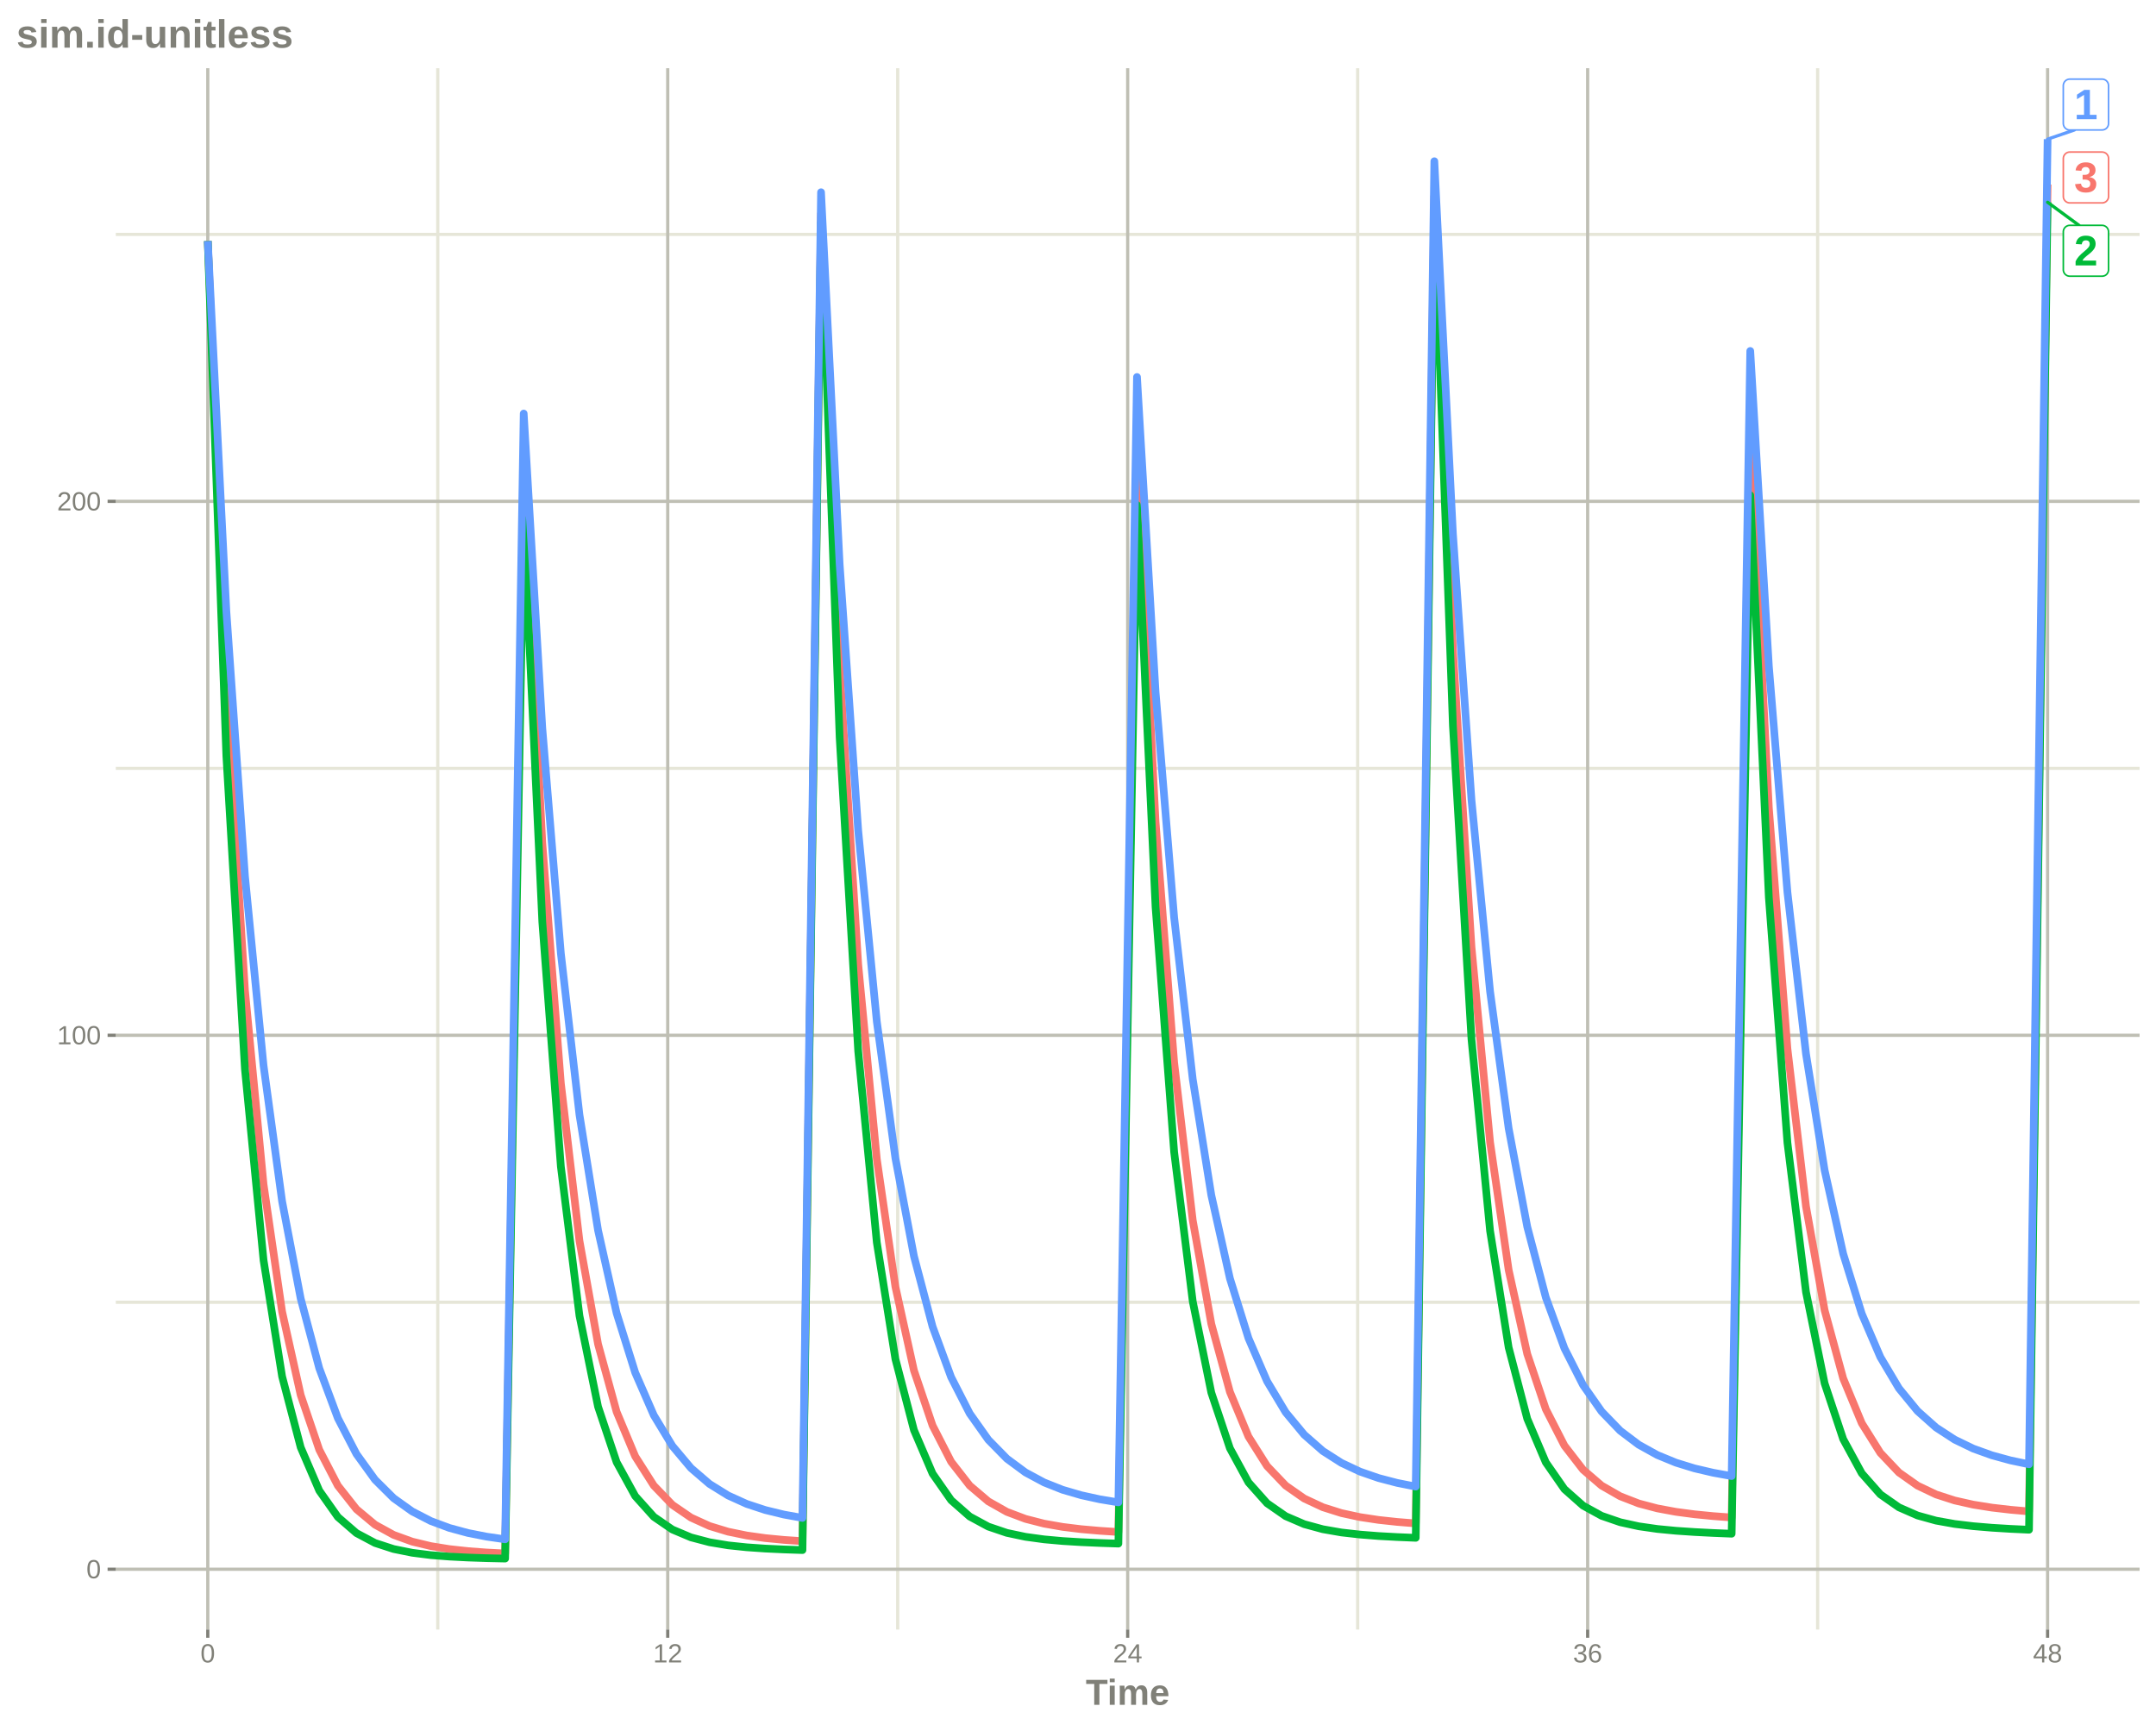
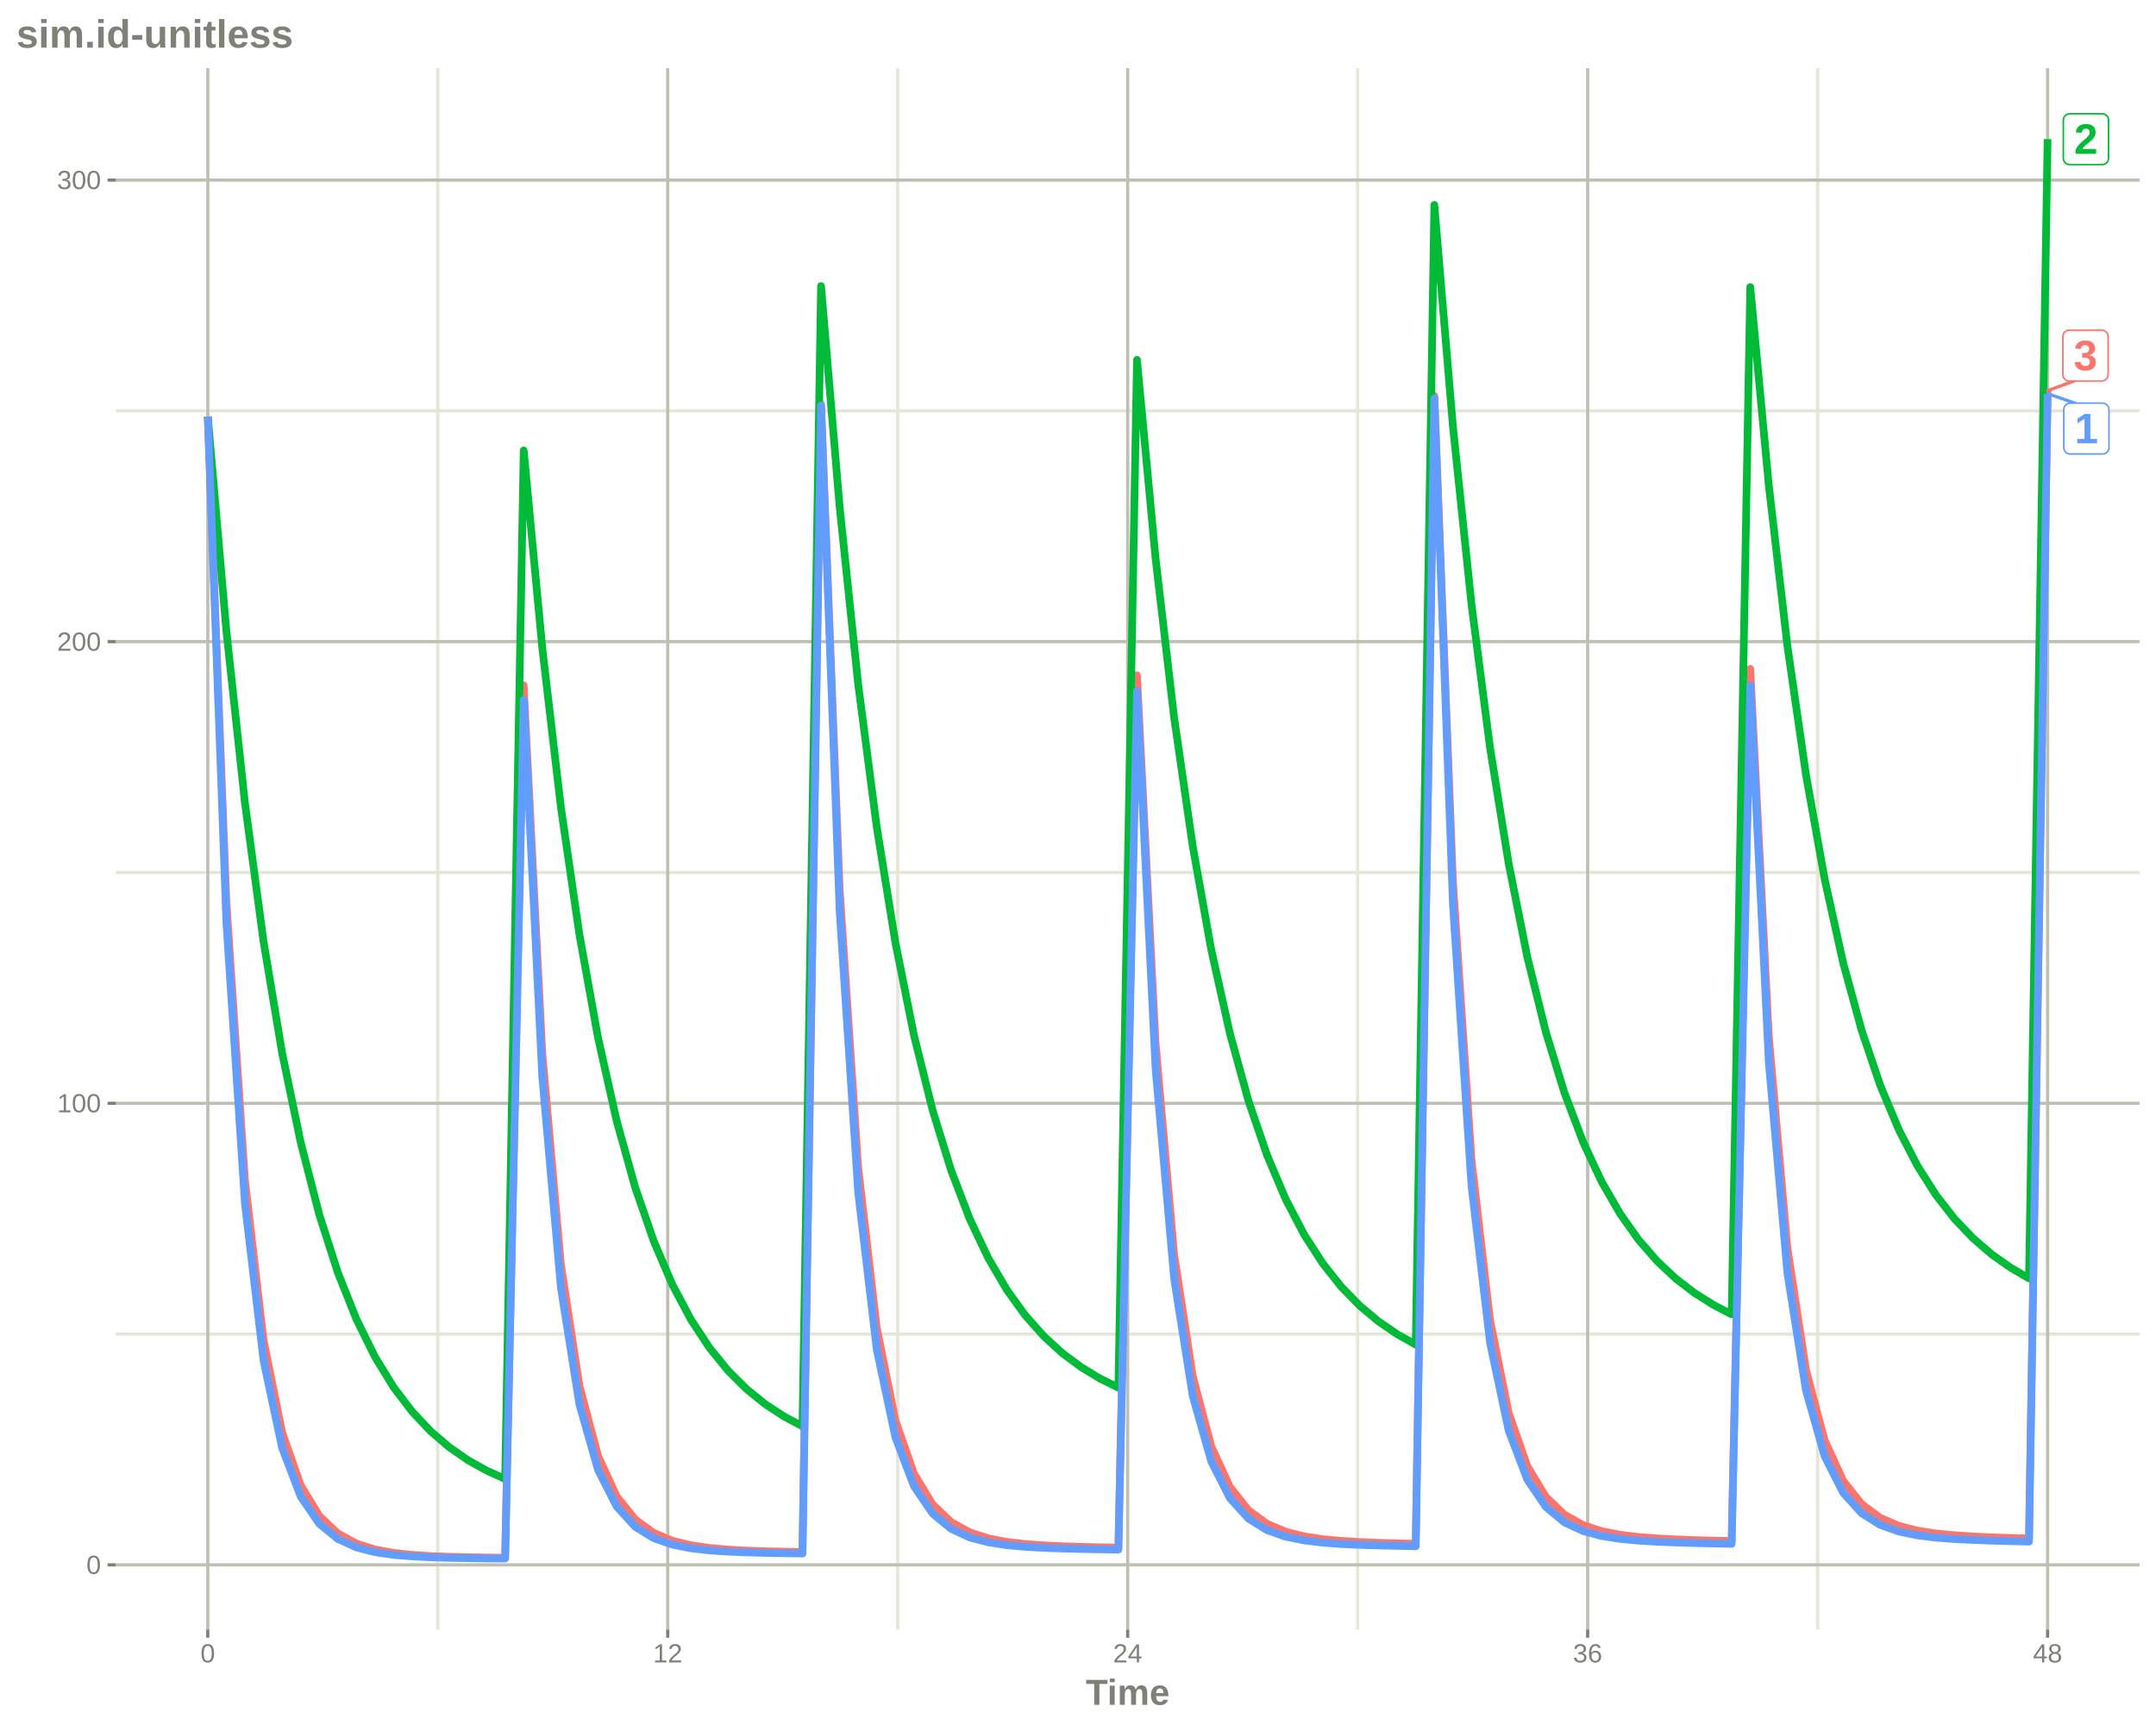
<svg xmlns="http://www.w3.org/2000/svg" viewBox="0 0 720.00 576.00">
  <defs>
    <style type="text/css">
    line, polyline, polygon, path, rect, circle {
      fill: none;
      stroke: #000000;
      stroke-linecap: round;
      stroke-linejoin: round;
      stroke-miterlimit: 10.00;
    }
  </style>
  </defs>
  <rect width="100%" height="100%" style="stroke: none; fill: #FFFFFF;" />
  <rect x="0.00" y="0.00" width="720.00" height="576.00" style="stroke-width: 1.07; stroke: #FFFFFF; fill: #FFFFFF;" />
  <defs>
    <clipPath id="cpMzguNjd8NzE0LjUyfDU0NC4xM3wyMi43Nw==">
      <rect x="38.67" y="22.77" width="675.85" height="521.36" />
    </clipPath>
  </defs>
  <rect x="38.67" y="22.77" width="675.85" height="521.36" style="stroke-width: 1.07; stroke: none; fill: #FFFFFF;" clip-path="url(#cpMzguNjd8NzE0LjUyfDU0NC4xM3wyMi43Nw==)" />
-   <polyline points="38.67,434.84 714.52,434.84 " style="stroke-width: 1.07; stroke: #E6E6D8; stroke-linecap: butt;" clip-path="url(#cpMzguNjd8NzE0LjUyfDU0NC4xM3wyMi43Nw==)" />
-   <polyline points="38.67,256.56 714.52,256.56 " style="stroke-width: 1.07; stroke: #E6E6D8; stroke-linecap: butt;" clip-path="url(#cpMzguNjd8NzE0LjUyfDU0NC4xM3wyMi43Nw==)" />
-   <polyline points="38.67,78.27 714.52,78.27 " style="stroke-width: 1.07; stroke: #E6E6D8; stroke-linecap: butt;" clip-path="url(#cpMzguNjd8NzE0LjUyfDU0NC4xM3wyMi43Nw==)" />
+   <polyline points="38.67,445.47 714.52,445.47 " style="stroke-width: 1.07; stroke: #E6E6D8; stroke-linecap: butt;" clip-path="url(#cpMzguNjd8NzE0LjUyfDU0NC4xM3wyMi43Nw==)" />
+   <polyline points="38.67,291.33 714.52,291.33 " style="stroke-width: 1.07; stroke: #E6E6D8; stroke-linecap: butt;" clip-path="url(#cpMzguNjd8NzE0LjUyfDU0NC4xM3wyMi43Nw==)" />
+   <polyline points="38.67,137.20 714.52,137.20 " style="stroke-width: 1.07; stroke: #E6E6D8; stroke-linecap: butt;" clip-path="url(#cpMzguNjd8NzE0LjUyfDU0NC4xM3wyMi43Nw==)" />
  <polyline points="146.19,544.13 146.19,22.77 " style="stroke-width: 1.07; stroke: #E6E6D8; stroke-linecap: butt;" clip-path="url(#cpMzguNjd8NzE0LjUyfDU0NC4xM3wyMi43Nw==)" />
  <polyline points="299.79,544.13 299.79,22.77 " style="stroke-width: 1.07; stroke: #E6E6D8; stroke-linecap: butt;" clip-path="url(#cpMzguNjd8NzE0LjUyfDU0NC4xM3wyMi43Nw==)" />
  <polyline points="453.40,544.13 453.40,22.77 " style="stroke-width: 1.07; stroke: #E6E6D8; stroke-linecap: butt;" clip-path="url(#cpMzguNjd8NzE0LjUyfDU0NC4xM3wyMi43Nw==)" />
  <polyline points="607.00,544.13 607.00,22.77 " style="stroke-width: 1.07; stroke: #E6E6D8; stroke-linecap: butt;" clip-path="url(#cpMzguNjd8NzE0LjUyfDU0NC4xM3wyMi43Nw==)" />
-   <polyline points="38.67,523.99 714.52,523.99 " style="stroke-width: 1.07; stroke: #BFBFB4; stroke-linecap: butt;" clip-path="url(#cpMzguNjd8NzE0LjUyfDU0NC4xM3wyMi43Nw==)" />
-   <polyline points="38.67,345.70 714.52,345.70 " style="stroke-width: 1.07; stroke: #BFBFB4; stroke-linecap: butt;" clip-path="url(#cpMzguNjd8NzE0LjUyfDU0NC4xM3wyMi43Nw==)" />
-   <polyline points="38.67,167.41 714.52,167.41 " style="stroke-width: 1.07; stroke: #BFBFB4; stroke-linecap: butt;" clip-path="url(#cpMzguNjd8NzE0LjUyfDU0NC4xM3wyMi43Nw==)" />
+   <polyline points="38.67,522.53 714.52,522.53 " style="stroke-width: 1.07; stroke: #BFBFB4; stroke-linecap: butt;" clip-path="url(#cpMzguNjd8NzE0LjUyfDU0NC4xM3wyMi43Nw==)" />
+   <polyline points="38.67,368.40 714.52,368.40 " style="stroke-width: 1.07; stroke: #BFBFB4; stroke-linecap: butt;" clip-path="url(#cpMzguNjd8NzE0LjUyfDU0NC4xM3wyMi43Nw==)" />
+   <polyline points="38.67,214.26 714.52,214.26 " style="stroke-width: 1.07; stroke: #BFBFB4; stroke-linecap: butt;" clip-path="url(#cpMzguNjd8NzE0LjUyfDU0NC4xM3wyMi43Nw==)" />
+   <polyline points="38.67,60.13 714.52,60.13 " style="stroke-width: 1.07; stroke: #BFBFB4; stroke-linecap: butt;" clip-path="url(#cpMzguNjd8NzE0LjUyfDU0NC4xM3wyMi43Nw==)" />
  <polyline points="69.39,544.13 69.39,22.77 " style="stroke-width: 1.07; stroke: #BFBFB4; stroke-linecap: butt;" clip-path="url(#cpMzguNjd8NzE0LjUyfDU0NC4xM3wyMi43Nw==)" />
  <polyline points="222.99,544.13 222.99,22.77 " style="stroke-width: 1.07; stroke: #BFBFB4; stroke-linecap: butt;" clip-path="url(#cpMzguNjd8NzE0LjUyfDU0NC4xM3wyMi43Nw==)" />
  <polyline points="376.59,544.13 376.59,22.77 " style="stroke-width: 1.07; stroke: #BFBFB4; stroke-linecap: butt;" clip-path="url(#cpMzguNjd8NzE0LjUyfDU0NC4xM3wyMi43Nw==)" />
  <polyline points="530.20,544.13 530.20,22.77 " style="stroke-width: 1.07; stroke: #BFBFB4; stroke-linecap: butt;" clip-path="url(#cpMzguNjd8NzE0LjUyfDU0NC4xM3wyMi43Nw==)" />
  <polyline points="683.80,544.13 683.80,22.77 " style="stroke-width: 1.07; stroke: #BFBFB4; stroke-linecap: butt;" clip-path="url(#cpMzguNjd8NzE0LjUyfDU0NC4xM3wyMi43Nw==)" />
-   <polyline points="69.39,80.49 75.59,231.62 81.80,330.62 88.01,395.48 94.21,437.98 100.42,465.83 106.62,484.09 112.83,496.07 119.04,503.94 125.24,509.11 131.45,512.52 137.66,514.77 143.86,516.26 150.07,517.26 156.27,517.94 162.48,518.40 168.69,518.72 174.89,158.98 181.10,281.46 187.30,361.72 193.51,414.32 199.72,448.81 205.92,471.43 212.13,486.29 218.34,496.06 224.54,502.49 230.75,506.74 236.95,509.56 243.16,511.45 249.37,512.72 255.57,513.59 261.78,514.19 267.99,514.62 274.19,71.44 280.40,222.81 286.60,322.01 292.81,387.02 299.02,429.65 305.22,457.63 311.43,476.00 317.63,488.09 323.84,496.06 330.05,501.33 336.25,504.83 342.46,507.17 348.67,508.76 354.87,509.85 361.08,510.61 367.28,511.15 373.49,511.56 379.70,151.90 385.90,274.47 392.11,354.81 398.32,407.49 404.52,442.06 410.73,464.77 416.93,479.70 423.14,489.54 429.35,496.05 435.55,500.38 441.76,503.28 447.96,505.24 454.17,506.58 460.38,507.52 466.58,508.19 472.79,508.69 479.00,65.58 485.20,217.02 491.41,316.28 497.61,381.37 503.82,424.07 510.03,452.11 516.23,470.55 522.44,482.70 528.65,490.73 534.85,496.06 541.06,499.62 547.26,502.03 553.47,503.67 559.68,504.82 565.88,505.64 572.09,506.25 578.29,506.71 584.50,147.11 590.71,269.74 596.91,350.13 603.12,402.87 609.33,437.49 615.53,460.25 621.74,475.23 627.94,485.13 634.15,491.69 640.36,496.07 646.56,499.02 652.77,501.03 658.98,502.42 665.18,503.41 671.39,504.13 677.59,504.68 683.80,61.61 " style="stroke-width: 2.56; stroke: #F8766D; stroke-linecap: butt;" clip-path="url(#cpMzguNjd8NzE0LjUyfDU0NC4xM3wyMi43Nw==)" />
-   <polyline points="69.39,80.49 75.59,252.35 81.80,357.02 88.01,420.78 94.21,459.62 100.42,483.30 106.62,497.73 112.83,506.54 119.04,511.92 125.24,515.22 131.45,517.24 137.66,518.49 143.86,519.27 150.07,519.76 156.27,520.08 162.48,520.29 168.69,520.43 174.89,173.56 181.10,307.76 187.30,389.52 193.51,439.34 199.72,469.71 205.92,488.24 212.13,499.56 218.34,506.48 224.54,510.73 230.75,513.35 236.95,514.98 243.16,516.01 249.37,516.66 255.57,517.09 261.78,517.38 267.99,517.59 274.19,74.24 280.40,246.23 286.60,351.00 292.81,414.86 299.02,453.79 305.22,477.54 311.43,492.05 317.63,500.93 323.84,506.39 330.05,509.75 336.25,511.85 342.46,513.16 348.67,514.01 354.87,514.57 361.08,514.95 367.28,515.22 373.49,515.43 379.70,168.62 385.90,302.88 392.11,384.70 398.32,434.58 404.52,465.02 410.73,483.60 416.93,494.98 423.14,501.96 429.35,506.27 435.55,508.94 441.76,510.63 447.96,511.71 454.17,512.41 460.38,512.90 466.58,513.24 472.79,513.50 479.00,70.21 485.20,242.24 491.41,347.07 497.61,410.97 503.82,449.95 510.03,473.75 516.23,488.31 522.44,497.24 528.65,502.74 534.85,506.15 541.06,508.29 547.26,509.65 553.47,510.54 559.68,511.14 565.88,511.56 572.09,511.88 578.29,512.13 584.50,165.36 590.71,299.67 596.91,381.53 603.12,431.45 609.33,461.92 615.53,480.54 621.74,491.96 627.94,498.98 634.15,503.32 640.36,506.04 646.56,507.76 652.77,508.87 658.98,509.61 665.18,510.13 671.39,510.51 677.59,510.80 683.80,67.54 " style="stroke-width: 2.56; stroke: #00BA38; stroke-linecap: butt;" clip-path="url(#cpMzguNjd8NzE0LjUyfDU0NC4xM3wyMi43Nw==)" />
-   <polyline points="69.39,80.49 75.59,204.04 81.80,292.48 88.01,355.80 94.21,401.14 100.42,433.61 106.62,456.88 112.83,473.55 119.04,485.51 125.24,494.09 131.45,500.26 137.66,504.69 143.86,507.89 150.07,510.20 156.27,511.88 162.48,513.10 168.69,514.00 174.89,138.09 181.10,243.12 187.30,318.34 193.51,372.21 199.72,410.81 205.92,438.48 212.13,458.33 218.34,472.58 224.54,482.82 230.75,490.20 236.95,495.52 243.16,499.37 249.37,502.18 255.57,504.22 261.78,505.73 267.99,506.85 274.19,64.19 280.40,188.39 286.60,277.34 292.81,341.06 299.02,386.72 305.22,419.47 311.43,442.97 317.63,459.85 323.84,471.99 330.05,480.75 336.25,487.07 342.46,491.66 348.67,495.00 354.87,497.46 361.08,499.27 367.28,500.63 373.49,501.66 379.70,125.88 385.90,231.03 392.11,306.37 398.32,360.37 404.52,399.09 410.73,426.88 416.93,446.85 423.14,461.22 429.35,471.58 435.55,479.07 441.76,484.51 447.96,488.47 454.17,491.39 460.38,493.54 466.58,495.16 472.79,496.39 479.00,53.84 485.20,178.14 491.41,267.19 497.61,331.02 503.82,376.79 510.03,409.64 516.23,433.23 522.44,450.21 528.65,462.46 534.85,471.31 541.06,477.73 547.26,482.41 553.47,485.85 559.68,488.40 565.88,490.31 572.09,491.76 578.29,492.88 584.50,117.19 590.71,222.43 596.91,297.86 603.12,351.94 609.33,390.75 615.53,418.63 621.74,438.68 627.94,453.13 634.15,463.58 640.36,471.15 646.56,476.67 652.77,480.71 658.98,483.71 665.18,485.94 671.39,487.64 677.59,488.94 683.80,46.47 " style="stroke-width: 2.56; stroke: #619CFF; stroke-linecap: butt;" clip-path="url(#cpMzguNjd8NzE0LjUyfDU0NC4xM3wyMi43Nw==)" />
-   <line x1="692.75" y1="43.40" x2="683.80" y2="46.47" style="stroke-width: 1.07; stroke: #619CFF;" clip-path="url(#cpMzguNjd8NzE0LjUyfDU0NC4xM3wyMi43Nw==)" />
-   <polygon points="691.20,43.40 701.99,43.40 701.90,43.40 702.25,43.38 702.59,43.31 702.92,43.19 703.22,43.02 703.49,42.80 703.72,42.54 703.90,42.24 704.04,41.92 704.12,41.59 704.15,41.24 704.15,41.24 704.15,28.58 704.15,28.58 704.12,28.23 704.04,27.89 703.90,27.57 703.72,27.28 703.49,27.02 703.22,26.80 702.92,26.63 702.59,26.50 702.25,26.43 701.99,26.42 691.20,26.42 691.46,26.43 691.12,26.42 690.77,26.46 690.44,26.56 690.12,26.71 689.84,26.90 689.59,27.15 689.38,27.42 689.22,27.73 689.11,28.06 689.05,28.40 689.04,28.58 689.04,41.24 689.05,41.07 689.05,41.41 689.11,41.76 689.22,42.09 689.38,42.39 689.59,42.67 689.84,42.91 690.12,43.11 690.44,43.26 690.77,43.36 691.12,43.40 " style="stroke-width: 0.53; stroke: #619CFF; fill: #FFFFFF;" clip-path="url(#cpMzguNjd8NzE0LjUyfDU0NC4xM3wyMi43Nw==)" />
+   <polyline points="69.39,139.11 75.59,300.96 81.80,394.00 88.01,447.50 94.21,478.27 100.42,495.97 106.62,506.16 112.83,512.03 119.04,515.42 125.24,517.38 131.45,518.52 137.66,519.19 143.86,519.59 150.07,519.83 156.27,519.98 162.48,520.08 168.69,520.15 174.89,228.84 181.10,351.59 187.30,422.18 193.51,462.78 199.72,486.15 205.92,499.61 212.13,507.37 218.34,511.86 224.54,514.46 230.75,515.98 236.95,516.88 243.16,517.42 249.37,517.76 255.57,517.98 261.78,518.13 267.99,518.23 274.19,134.90 280.40,296.82 286.60,389.92 292.81,443.48 299.02,474.30 305.22,492.06 311.43,502.30 317.63,508.22 323.84,511.66 330.05,513.67 336.25,514.86 342.46,515.57 348.67,516.02 354.87,516.31 361.08,516.51 367.28,516.65 373.49,516.77 379.70,225.50 385.90,348.30 392.11,418.93 398.32,459.57 404.52,482.98 410.73,496.48 416.93,504.28 423.14,508.81 429.35,511.45 435.55,513.01 441.76,513.95 447.96,514.53 454.17,514.91 460.38,515.16 466.58,515.34 472.79,515.49 479.00,132.19 485.20,294.14 491.41,387.28 497.61,440.88 503.82,471.73 510.03,489.52 516.23,499.79 522.44,505.75 528.65,509.22 534.85,511.26 541.06,512.48 547.26,513.23 553.47,513.70 559.68,514.02 565.88,514.25 572.09,514.43 578.29,514.57 584.50,223.33 590.71,346.16 596.91,416.82 603.12,457.49 609.33,480.92 615.53,494.45 621.74,502.28 627.94,506.83 634.15,509.50 640.36,511.09 646.56,512.05 652.77,512.65 658.98,513.05 665.18,513.33 671.39,513.54 677.59,513.71 683.80,130.43 " style="stroke-width: 2.56; stroke: #F8766D; stroke-linecap: butt;" clip-path="url(#cpMzguNjd8NzE0LjUyfDU0NC4xM3wyMi43Nw==)" />
+   <polyline points="69.39,139.11 75.59,210.61 81.80,268.11 88.01,314.36 94.21,351.55 100.42,381.48 106.62,405.56 112.83,424.93 119.04,440.53 125.24,453.10 131.45,463.22 137.66,471.38 143.86,477.96 150.07,483.27 156.27,487.56 162.48,491.03 168.69,493.84 174.89,150.40 181.10,216.37 187.30,269.45 193.51,312.16 199.72,346.54 205.92,374.21 212.13,396.51 218.34,414.47 224.54,428.95 230.75,440.64 236.95,450.07 243.16,457.70 249.37,463.87 255.57,468.88 261.78,472.94 267.99,476.25 274.19,95.52 280.40,169.23 286.60,228.55 292.81,276.29 299.02,314.74 305.22,345.70 311.43,370.66 317.63,390.78 323.84,407.01 330.05,420.12 336.25,430.72 342.46,439.31 348.67,446.26 354.87,451.92 361.08,456.52 367.28,460.28 373.49,463.36 379.70,120.17 385.90,186.38 392.11,239.68 398.32,282.61 404.52,317.20 410.73,345.09 416.93,367.58 423.14,385.74 429.35,400.41 435.55,412.29 441.76,421.91 447.96,429.72 454.17,436.07 460.38,441.25 466.58,445.50 472.79,448.98 479.00,68.43 485.20,142.31 491.41,201.80 497.61,249.72 503.82,288.33 510.03,319.46 516.23,344.58 522.44,364.87 528.65,381.27 534.85,394.54 541.06,405.31 547.26,414.05 553.47,421.17 559.68,426.98 565.88,431.74 572.09,435.65 578.29,438.89 584.50,95.85 590.71,162.22 596.91,215.68 603.12,258.76 609.33,293.50 615.53,321.53 621.74,344.18 627.94,362.48 634.15,377.31 640.36,389.33 646.56,399.09 652.77,407.05 658.98,413.54 665.18,418.87 671.39,423.25 677.59,426.88 683.80,46.47 " style="stroke-width: 2.56; stroke: #00BA38; stroke-linecap: butt;" clip-path="url(#cpMzguNjd8NzE0LjUyfDU0NC4xM3wyMi43Nw==)" />
+   <polyline points="69.39,139.11 75.59,307.91 81.80,401.93 88.01,454.30 94.21,483.48 100.42,499.74 106.62,508.81 112.83,513.88 119.04,516.71 125.24,518.30 131.45,519.20 137.66,519.71 143.86,520.01 150.07,520.19 156.27,520.30 162.48,520.38 168.69,520.43 174.89,233.71 181.10,359.72 187.30,429.92 193.51,469.04 199.72,490.85 205.92,503.02 212.13,509.82 218.34,513.64 224.54,515.78 230.75,517.00 236.95,517.71 243.16,518.12 249.37,518.37 255.57,518.54 261.78,518.65 267.99,518.74 274.19,135.39 280.40,304.24 286.60,398.31 292.81,450.73 299.02,479.96 305.22,496.27 311.43,505.39 317.63,510.50 323.84,513.38 330.05,515.01 336.25,515.96 342.46,516.51 348.67,516.86 354.87,517.08 361.08,517.23 367.28,517.34 373.49,517.44 379.70,230.76 385.90,356.81 392.11,427.04 398.32,466.20 404.52,488.05 410.73,500.26 416.93,507.10 423.14,510.94 429.35,513.13 435.55,514.38 441.76,515.12 447.96,515.57 454.17,515.86 460.38,516.05 466.58,516.20 472.79,516.32 479.00,133.00 485.20,301.89 491.41,395.99 497.61,448.44 503.82,477.70 510.03,494.04 516.23,503.19 522.44,508.33 528.65,511.23 534.85,512.90 541.06,513.87 547.26,514.45 553.47,514.82 559.68,515.07 565.88,515.25 572.09,515.39 578.29,515.51 584.50,228.86 590.71,354.93 596.91,425.19 603.12,464.37 609.33,486.24 615.53,498.48 621.74,505.34 627.94,509.21 634.15,511.42 640.36,512.69 646.56,513.45 652.77,513.92 658.98,514.23 665.18,514.45 671.39,514.62 677.59,514.76 683.80,131.46 " style="stroke-width: 2.56; stroke: #619CFF; stroke-linecap: butt;" clip-path="url(#cpMzguNjd8NzE0LjUyfDU0NC4xM3wyMi43Nw==)" />
+   <line x1="692.97" y1="134.62" x2="683.80" y2="131.46" style="stroke-width: 1.07; stroke: #619CFF;" clip-path="url(#cpMzguNjd8NzE0LjUyfDU0NC4xM3wyMi43Nw==)" />
+   <polygon points="691.36,151.60 702.14,151.60 702.06,151.60 702.40,151.59 702.74,151.52 703.07,151.40 703.37,151.22 703.64,151.00 703.87,150.74 704.06,150.45 704.19,150.13 704.28,149.79 704.30,149.44 704.30,149.44 704.30,136.78 704.30,136.78 704.28,136.44 704.19,136.10 704.06,135.78 703.87,135.49 703.64,135.23 703.37,135.01 703.07,134.83 702.74,134.71 702.40,134.64 702.14,134.62 691.36,134.62 691.62,134.64 691.27,134.63 690.93,134.67 690.59,134.76 690.28,134.91 689.99,135.11 689.74,135.35 689.53,135.63 689.37,135.94 689.26,136.27 689.20,136.61 689.20,136.78 689.20,149.44 689.20,149.27 689.20,149.62 689.26,149.96 689.37,150.29 689.53,150.60 689.74,150.88 689.99,151.12 690.28,151.32 690.59,151.46 690.93,151.56 691.27,151.60 " style="stroke-width: 0.53; stroke: #619CFF; fill: #FFFFFF;" clip-path="url(#cpMzguNjd8NzE0LjUyfDU0NC4xM3wyMi43Nw==)" />
  <g clip-path="url(#cpMzguNjd8NzE0LjUyfDU0NC4xM3wyMi43Nw==)">
-     <text x="692.64" y="39.80" style="font-size: 14.23px; font-weight: bold; fill: #619CFF; font-family: Liberation Sans;" textLength="7.91px" lengthAdjust="spacingAndGlyphs">1</text>
+     <text x="692.80" y="148.00" style="font-size: 14.23px; font-weight: bold; fill: #619CFF; font-family: Liberation Sans;" textLength="7.91px" lengthAdjust="spacingAndGlyphs">1</text>
  </g>
-   <line x1="694.29" y1="75.25" x2="683.80" y2="67.54" style="stroke-width: 1.07; stroke: #00BA38;" clip-path="url(#cpMzguNjd8NzE0LjUyfDU0NC4xM3wyMi43Nw==)" />
-   <polygon points="691.21,92.23 701.99,92.23 701.91,92.23 702.25,92.21 702.59,92.14 702.92,92.02 703.22,91.85 703.49,91.63 703.72,91.37 703.90,91.07 704.04,90.75 704.12,90.41 704.15,90.07 704.15,90.07 704.15,77.41 704.15,77.41 704.12,77.06 704.04,76.72 703.90,76.40 703.72,76.11 703.49,75.85 703.22,75.63 702.92,75.46 702.59,75.33 702.25,75.26 701.99,75.25 691.21,75.25 691.47,75.26 691.12,75.25 690.77,75.29 690.44,75.39 690.13,75.54 689.84,75.73 689.59,75.97 689.38,76.25 689.22,76.56 689.11,76.89 689.05,77.23 689.05,77.41 689.05,90.07 689.05,89.89 689.05,90.24 689.11,90.58 689.22,90.91 689.38,91.22 689.59,91.50 689.84,91.74 690.13,91.94 690.44,92.09 690.77,92.18 691.12,92.23 " style="stroke-width: 0.53; stroke: #00BA38; fill: #FFFFFF;" clip-path="url(#cpMzguNjd8NzE0LjUyfDU0NC4xM3wyMi43Nw==)" />
+   <polygon points="691.21,54.96 701.99,54.96 701.91,54.96 702.25,54.94 702.59,54.88 702.92,54.75 703.22,54.58 703.49,54.36 703.72,54.10 703.91,53.80 704.04,53.48 704.13,53.15 704.15,52.80 704.15,52.80 704.15,40.14 704.15,40.14 704.13,39.79 704.04,39.46 703.91,39.14 703.72,38.84 703.49,38.58 703.22,38.36 702.92,38.19 702.59,38.06 702.25,37.99 701.99,37.98 691.21,37.98 691.47,37.99 691.12,37.98 690.77,38.02 690.44,38.12 690.13,38.27 689.84,38.47 689.59,38.71 689.38,38.98 689.22,39.29 689.11,39.62 689.05,39.97 689.05,40.14 689.05,52.80 689.05,52.63 689.05,52.97 689.11,53.32 689.22,53.65 689.38,53.95 689.59,54.23 689.84,54.47 690.13,54.67 690.44,54.82 690.77,54.92 691.12,54.96 " style="stroke-width: 0.53; stroke: #00BA38; fill: #FFFFFF;" clip-path="url(#cpMzguNjd8NzE0LjUyfDU0NC4xM3wyMi43Nw==)" />
  <g clip-path="url(#cpMzguNjd8NzE0LjUyfDU0NC4xM3wyMi43Nw==)">
-     <text x="692.65" y="88.63" style="font-size: 14.23px; font-weight: bold; fill: #00BA38; font-family: Liberation Sans;" textLength="7.91px" lengthAdjust="spacingAndGlyphs">2</text>
+     <text x="692.65" y="51.36" style="font-size: 14.23px; font-weight: bold; fill: #00BA38; font-family: Liberation Sans;" textLength="7.91px" lengthAdjust="spacingAndGlyphs">2</text>
  </g>
-   <polygon points="691.21,67.75 702.00,67.75 701.91,67.75 702.26,67.74 702.60,67.67 702.92,67.54 703.23,67.37 703.49,67.15 703.72,66.89 703.91,66.60 704.05,66.28 704.13,65.94 704.16,65.59 704.16,65.59 704.16,52.93 704.16,52.93 704.13,52.58 704.05,52.25 703.91,51.93 703.72,51.63 703.49,51.37 703.23,51.15 702.92,50.98 702.60,50.86 702.26,50.79 702.00,50.77 691.21,50.77 691.47,50.79 691.12,50.77 690.78,50.81 690.45,50.91 690.13,51.06 689.85,51.26 689.60,51.50 689.39,51.78 689.22,52.08 689.11,52.41 689.06,52.76 689.05,52.93 689.05,65.59 689.06,65.42 689.06,65.77 689.11,66.11 689.22,66.44 689.39,66.75 689.60,67.02 689.85,67.27 690.13,67.46 690.45,67.61 690.78,67.71 691.12,67.75 " style="stroke-width: 0.53; stroke: #F8766D; fill: #FFFFFF;" clip-path="url(#cpMzguNjd8NzE0LjUyfDU0NC4xM3wyMi43Nw==)" />
+   <line x1="692.63" y1="127.23" x2="683.80" y2="130.43" style="stroke-width: 1.07; stroke: #F8766D;" clip-path="url(#cpMzguNjd8NzE0LjUyfDU0NC4xM3wyMi43Nw==)" />
+   <polygon points="691.06,127.23 701.85,127.23 701.76,127.23 702.11,127.22 702.45,127.15 702.77,127.02 703.07,126.85 703.34,126.63 703.57,126.37 703.76,126.08 703.90,125.76 703.98,125.42 704.01,125.07 704.01,125.07 704.01,112.41 704.01,112.41 703.98,112.06 703.90,111.73 703.76,111.41 703.57,111.11 703.34,110.85 703.07,110.63 702.77,110.46 702.45,110.34 702.11,110.27 701.85,110.25 691.06,110.25 691.32,110.27 690.97,110.25 690.63,110.29 690.29,110.39 689.98,110.54 689.69,110.74 689.44,110.98 689.24,111.26 689.07,111.56 688.96,111.89 688.91,112.24 688.90,112.41 688.90,125.07 688.91,124.90 688.91,125.25 688.96,125.59 689.07,125.92 689.24,126.23 689.44,126.50 689.69,126.74 689.98,126.94 690.29,127.09 690.63,127.19 690.97,127.23 " style="stroke-width: 0.53; stroke: #F8766D; fill: #FFFFFF;" clip-path="url(#cpMzguNjd8NzE0LjUyfDU0NC4xM3wyMi43Nw==)" />
  <g clip-path="url(#cpMzguNjd8NzE0LjUyfDU0NC4xM3wyMi43Nw==)">
-     <text x="692.65" y="64.15" style="font-size: 14.23px; font-weight: bold; fill: #F8766D; font-family: Liberation Sans;" textLength="7.91px" lengthAdjust="spacingAndGlyphs">3</text>
+     <text x="692.50" y="123.63" style="font-size: 14.23px; font-weight: bold; fill: #F8766D; font-family: Liberation Sans;" textLength="7.91px" lengthAdjust="spacingAndGlyphs">3</text>
  </g>
  <defs>
    <clipPath id="cpMC4wMHw3MjAuMDB8NTc2LjAwfDAuMDA=">
      <rect x="0.00" y="0.00" width="720.00" height="576.00" />
    </clipPath>
  </defs>
  <g clip-path="url(#cpMC4wMHw3MjAuMDB8NTc2LjAwfDAuMDA=)">
-     <text x="28.84" y="527.01" style="font-size: 8.80px; fill: #808078; font-family: Liberation Sans;" textLength="4.89px" lengthAdjust="spacingAndGlyphs">0</text>
+     <text x="28.84" y="525.56" style="font-size: 8.80px; fill: #808078; font-family: Liberation Sans;" textLength="4.89px" lengthAdjust="spacingAndGlyphs">0</text>
  </g>
  <g clip-path="url(#cpMC4wMHw3MjAuMDB8NTc2LjAwfDAuMDA=)">
-     <text x="19.06" y="348.72" style="font-size: 8.80px; fill: #808078; font-family: Liberation Sans;" textLength="14.67px" lengthAdjust="spacingAndGlyphs">100</text>
+     <text x="19.06" y="371.42" style="font-size: 8.80px; fill: #808078; font-family: Liberation Sans;" textLength="14.67px" lengthAdjust="spacingAndGlyphs">100</text>
  </g>
  <g clip-path="url(#cpMC4wMHw3MjAuMDB8NTc2LjAwfDAuMDA=)">
-     <text x="19.06" y="170.44" style="font-size: 8.80px; fill: #808078; font-family: Liberation Sans;" textLength="14.67px" lengthAdjust="spacingAndGlyphs">200</text>
+     <text x="19.06" y="217.29" style="font-size: 8.80px; fill: #808078; font-family: Liberation Sans;" textLength="14.67px" lengthAdjust="spacingAndGlyphs">200</text>
  </g>
-   <polyline points="35.93,523.99 38.67,523.99 " style="stroke-width: 1.07; stroke: #808078; stroke-linecap: butt;" clip-path="url(#cpMC4wMHw3MjAuMDB8NTc2LjAwfDAuMDA=)" />
-   <polyline points="35.93,345.70 38.67,345.70 " style="stroke-width: 1.07; stroke: #808078; stroke-linecap: butt;" clip-path="url(#cpMC4wMHw3MjAuMDB8NTc2LjAwfDAuMDA=)" />
-   <polyline points="35.93,167.41 38.67,167.41 " style="stroke-width: 1.07; stroke: #808078; stroke-linecap: butt;" clip-path="url(#cpMC4wMHw3MjAuMDB8NTc2LjAwfDAuMDA=)" />
+   <g clip-path="url(#cpMC4wMHw3MjAuMDB8NTc2LjAwfDAuMDA=)">
+     <text x="19.06" y="63.15" style="font-size: 8.80px; fill: #808078; font-family: Liberation Sans;" textLength="14.67px" lengthAdjust="spacingAndGlyphs">300</text>
+   </g>
+   <polyline points="35.93,522.53 38.67,522.53 " style="stroke-width: 1.07; stroke: #808078; stroke-linecap: butt;" clip-path="url(#cpMC4wMHw3MjAuMDB8NTc2LjAwfDAuMDA=)" />
+   <polyline points="35.93,368.40 38.67,368.40 " style="stroke-width: 1.07; stroke: #808078; stroke-linecap: butt;" clip-path="url(#cpMC4wMHw3MjAuMDB8NTc2LjAwfDAuMDA=)" />
+   <polyline points="35.93,214.26 38.67,214.26 " style="stroke-width: 1.07; stroke: #808078; stroke-linecap: butt;" clip-path="url(#cpMC4wMHw3MjAuMDB8NTc2LjAwfDAuMDA=)" />
+   <polyline points="35.93,60.13 38.67,60.13 " style="stroke-width: 1.07; stroke: #808078; stroke-linecap: butt;" clip-path="url(#cpMC4wMHw3MjAuMDB8NTc2LjAwfDAuMDA=)" />
  <polyline points="69.39,546.87 69.39,544.13 " style="stroke-width: 1.07; stroke: #808078; stroke-linecap: butt;" clip-path="url(#cpMC4wMHw3MjAuMDB8NTc2LjAwfDAuMDA=)" />
  <polyline points="222.99,546.87 222.99,544.13 " style="stroke-width: 1.07; stroke: #808078; stroke-linecap: butt;" clip-path="url(#cpMC4wMHw3MjAuMDB8NTc2LjAwfDAuMDA=)" />
  <polyline points="376.59,546.87 376.59,544.13 " style="stroke-width: 1.07; stroke: #808078; stroke-linecap: butt;" clip-path="url(#cpMC4wMHw3MjAuMDB8NTc2LjAwfDAuMDA=)" />
  <polyline points="530.20,546.87 530.20,544.13 " style="stroke-width: 1.07; stroke: #808078; stroke-linecap: butt;" clip-path="url(#cpMC4wMHw3MjAuMDB8NTc2LjAwfDAuMDA=)" />
  <polyline points="683.80,546.87 683.80,544.13 " style="stroke-width: 1.07; stroke: #808078; stroke-linecap: butt;" clip-path="url(#cpMC4wMHw3MjAuMDB8NTc2LjAwfDAuMDA=)" />
  <g clip-path="url(#cpMC4wMHw3MjAuMDB8NTc2LjAwfDAuMDA=)">
    <text x="66.94" y="555.11" style="font-size: 8.80px; fill: #808078; font-family: Liberation Sans;" textLength="4.89px" lengthAdjust="spacingAndGlyphs">0</text>
  </g>
  <g clip-path="url(#cpMC4wMHw3MjAuMDB8NTc2LjAwfDAuMDA=)">
    <text x="218.10" y="555.11" style="font-size: 8.80px; fill: #808078; font-family: Liberation Sans;" textLength="9.78px" lengthAdjust="spacingAndGlyphs">12</text>
  </g>
  <g clip-path="url(#cpMC4wMHw3MjAuMDB8NTc2LjAwfDAuMDA=)">
    <text x="371.70" y="555.11" style="font-size: 8.80px; fill: #808078; font-family: Liberation Sans;" textLength="9.78px" lengthAdjust="spacingAndGlyphs">24</text>
  </g>
  <g clip-path="url(#cpMC4wMHw3MjAuMDB8NTc2LjAwfDAuMDA=)">
    <text x="525.31" y="555.11" style="font-size: 8.80px; fill: #808078; font-family: Liberation Sans;" textLength="9.78px" lengthAdjust="spacingAndGlyphs">36</text>
  </g>
  <g clip-path="url(#cpMC4wMHw3MjAuMDB8NTc2LjAwfDAuMDA=)">
    <text x="678.91" y="555.11" style="font-size: 8.80px; fill: #808078; font-family: Liberation Sans;" textLength="9.78px" lengthAdjust="spacingAndGlyphs">48</text>
  </g>
  <g clip-path="url(#cpMC4wMHw3MjAuMDB8NTc2LjAwfDAuMDA=)">
    <text x="362.59" y="569.26" style="font-size: 12.10px; font-weight: bold; fill: #808078; font-family: Liberation Sans;" textLength="28.00px" lengthAdjust="spacingAndGlyphs">Time</text>
  </g>
  <g clip-path="url(#cpMC4wMHw3MjAuMDB8NTc2LjAwfDAuMDA=)">
    <text x="5.48" y="15.92" style="font-size: 13.20px; font-weight: bold; fill: #808078; font-family: Liberation Sans;" textLength="92.28px" lengthAdjust="spacingAndGlyphs">sim.id-unitless</text>
  </g>
</svg>
